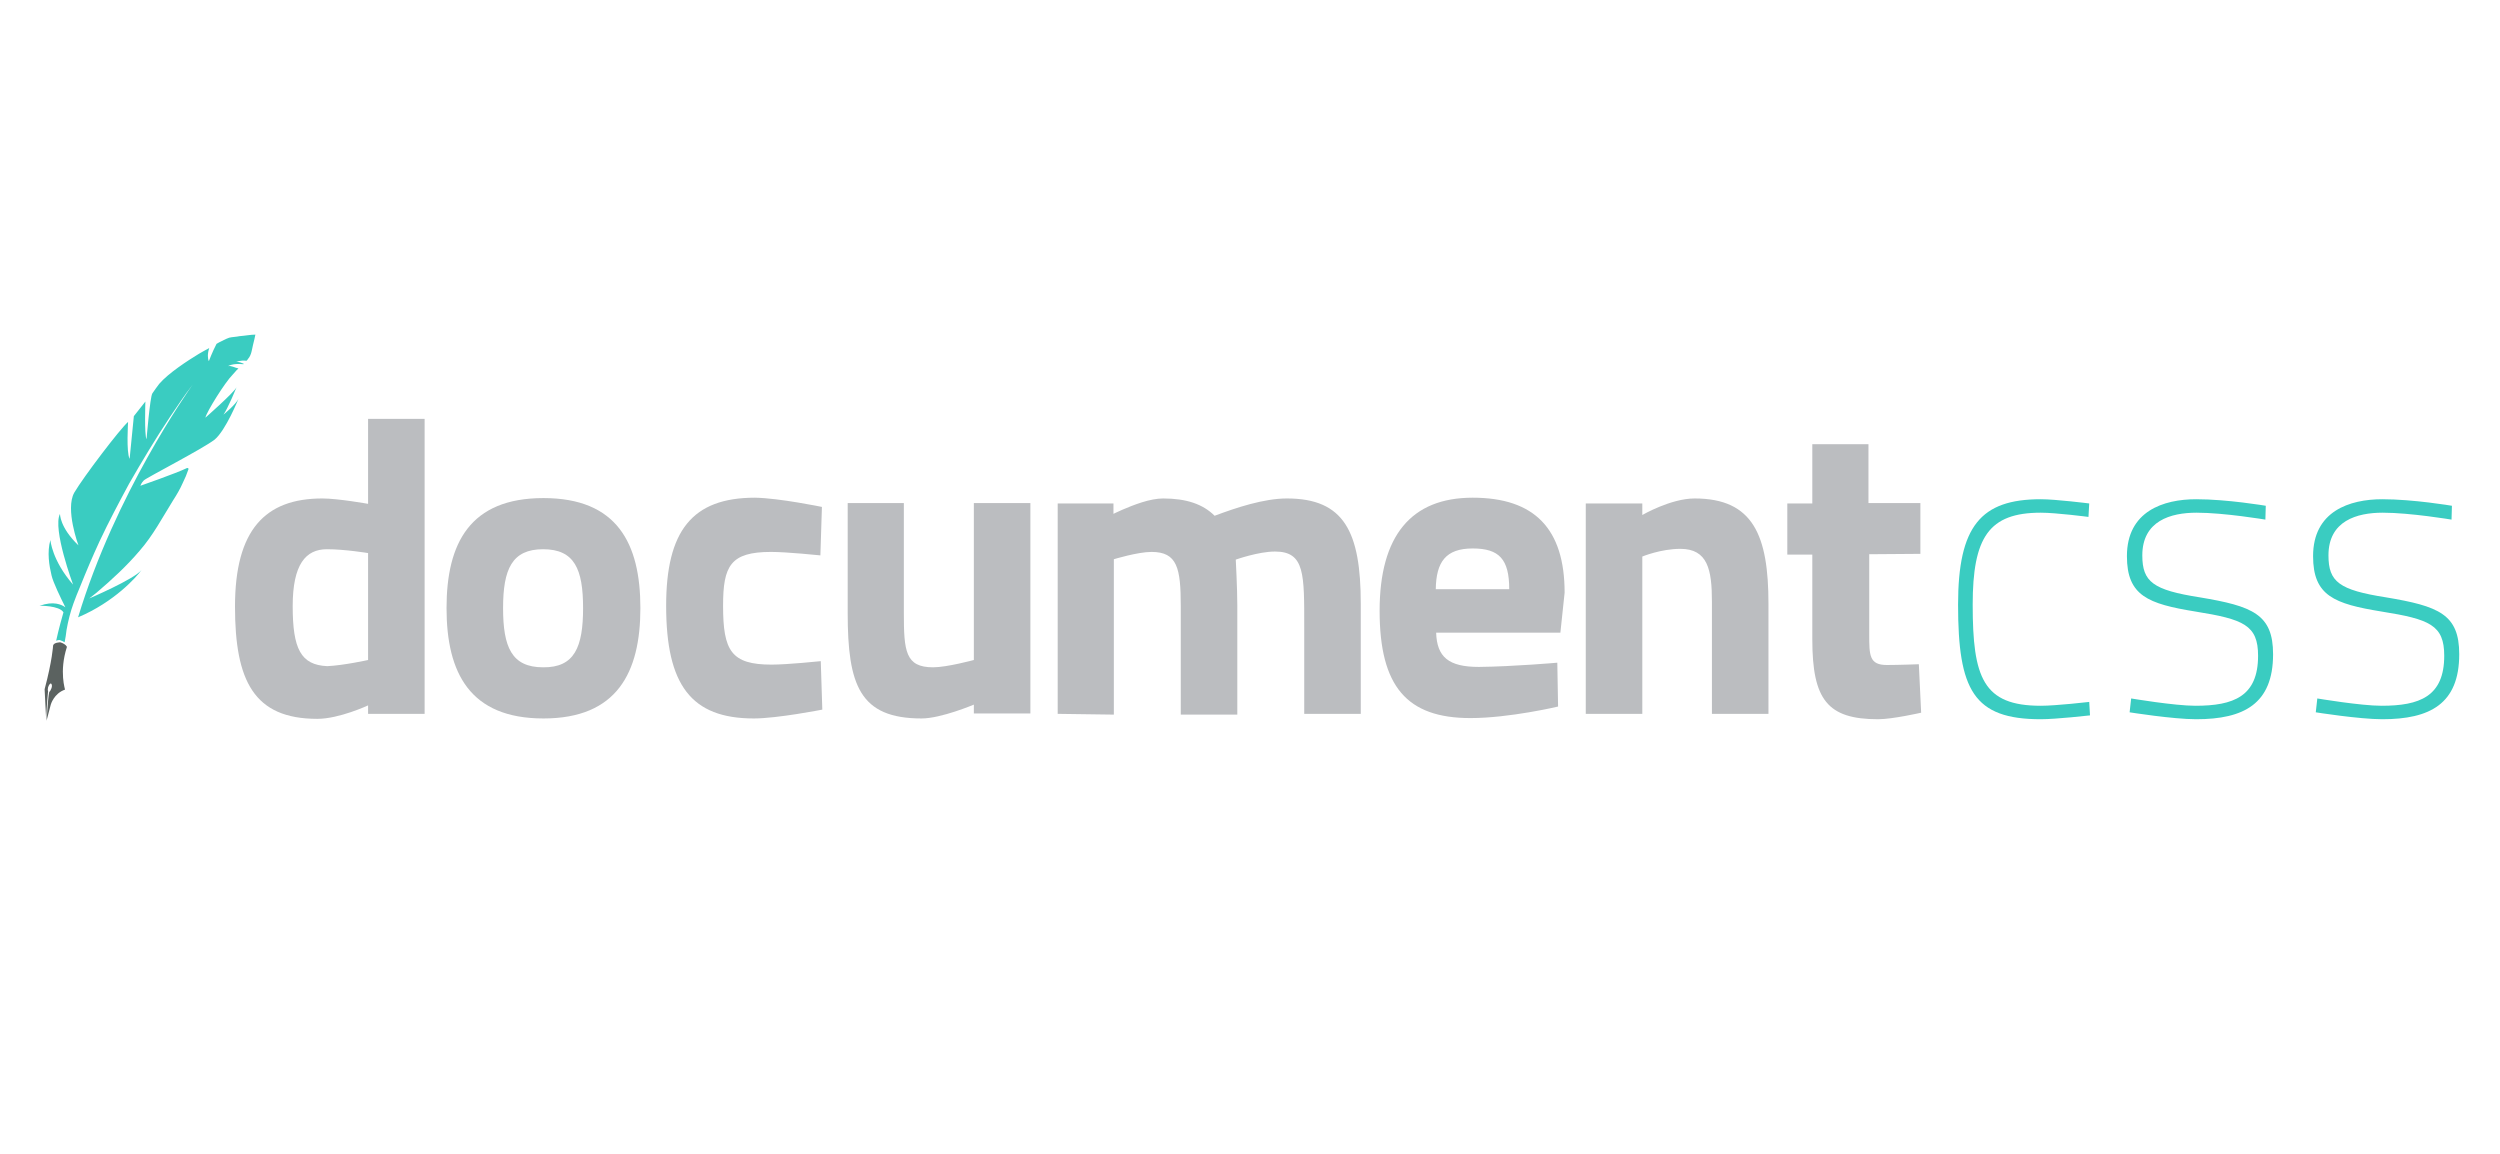
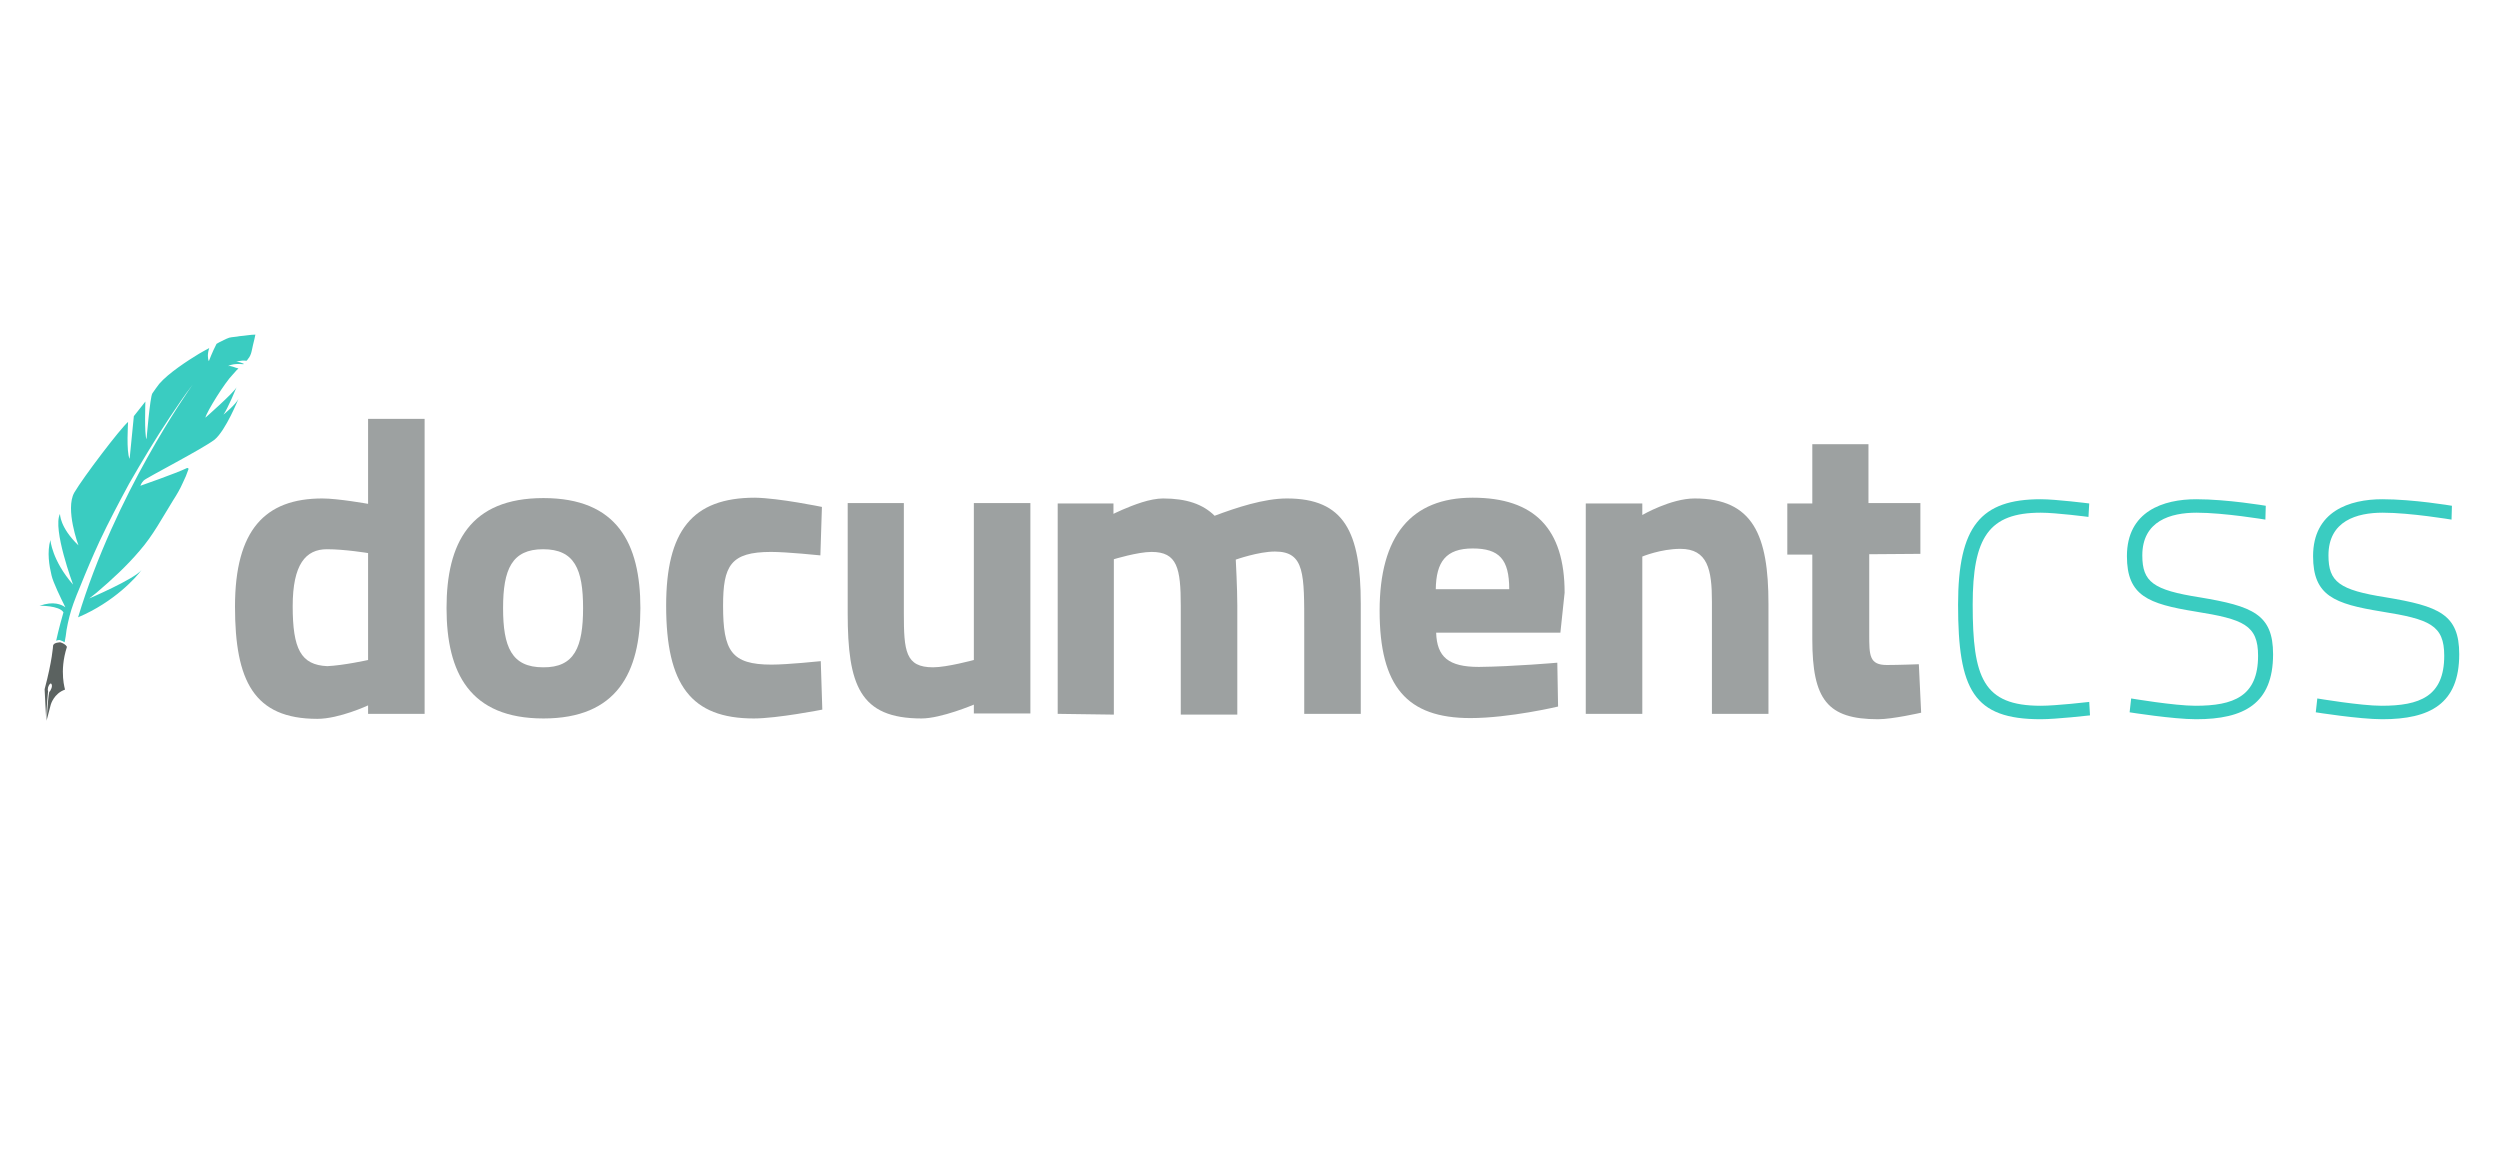
<svg xmlns="http://www.w3.org/2000/svg" version="1.1" id="Layer_1" x="0px" y="0px" width="650px" height="300px" viewBox="0 0 650 300" enable-background="new 0 0 650 300" xml:space="preserve">
  <g>
-     <path fill="#BBBDC0" d="M110.4,185.6H95.7v-2.2c0,0-7.5,3.5-13.2,3.5c-16.5,0-21.4-9.9-21.4-29.2c0-19.9,7.8-28.1,22.7-28.1   c4.1,0,11.9,1.4,11.9,1.4v-22.1h14.7V185.6z M95.7,171.6v-27.8c0,0-6-1-10.7-1c-5.5,0-8.9,3.9-8.9,14.8c0,11.1,2.1,15.3,9,15.6   C89.4,173,95.7,171.6,95.7,171.6z" />
-     <path fill="#BBBDC0" d="M166.5,158.1c0,16.8-6.1,28.7-25.2,28.7s-25.2-11.8-25.2-28.7s6.1-28.6,25.2-28.6   C160.4,129.5,166.5,141.2,166.5,158.1z M151.6,158.1c0-10.1-2.2-15.3-10.4-15.3c-8.1,0-10.4,5.2-10.4,15.3   c0,10.1,2.2,15.4,10.4,15.4C149.4,173.6,151.6,168.2,151.6,158.1z" />
-     <path fill="#BBBDC0" d="M213.7,131.8l-0.4,12.6c0,0-8.7-0.9-12.8-0.9c-10.6,0-12.5,3.6-12.5,14c0,11.7,2.1,15.3,12.6,15.3   c4.2,0,12.8-0.9,12.8-0.9l0.4,12.6c0,0-11.7,2.3-17.8,2.3c-16.3,0-22.8-8.7-22.8-29.3c0-19.4,6.7-28.1,23.1-28.1   C202.6,129.5,213.7,131.8,213.7,131.8z" />
-     <path fill="#BBBDC0" d="M267.9,130.8v54.7h-14.7v-2.3c0,0-8.5,3.6-13.6,3.6c-16.1,0-19.2-8.7-19.2-27.4v-28.6H235v28.6   c0,9.9,0.4,14.1,7.6,14.1c3.6,0,10.6-1.9,10.6-1.9v-40.8L267.9,130.8L267.9,130.8z" />
-     <path fill="#BBBDC0" d="M275,185.6v-54.7h14.5v2.7c0,0,3.6-1.8,7.4-3c1.9-0.6,3.9-1,5.5-1c6.1,0,10.4,1.5,13.4,4.5   c5.6-2.1,12.8-4.5,18.8-4.5c14.9,0,19.2,8.7,19.2,27.4v28.6h-14.7v-22.5c0-13.8,0.2-19.7-7.6-19.7c-4.3,0-10.2,2.1-10.2,2.1   s0.4,7.5,0.4,11.9v28.4h-14.7v-28.2c0-9.9-0.9-14.1-7.6-14.1c-3.6,0-9.8,1.9-9.8,1.9v40.4L275,185.6L275,185.6z" />
-     <path fill="#BBBDC0" d="M404.9,172.3l0.2,11.4c0,0-12.6,3-22.8,3c-16.5,0-23.6-8.2-23.6-27.9c0-19.5,8.2-29.4,24.2-29.4   c16.1,0,23.9,8.1,23.9,24.7l-1.1,10.4h-32.3c0.2,6.3,3.2,8.9,11.1,8.9C393.6,173.3,404.9,172.3,404.9,172.3z M392.4,153.2   c0-7.8-2.6-10.6-9.5-10.6c-7,0-9.5,3.5-9.6,10.6H392.4z" />
-     <path fill="#BBBDC0" d="M412.3,185.6v-54.7h14.7v3c0,0,7.4-4.3,13.6-4.3c15.3,0,19.2,9.7,19.2,27.4v28.6h-14.7v-29.2   c0-8.3-1.1-13.7-8.2-13.7c-5.1,0-9.9,2-9.9,2v40.9H412.3L412.3,185.6z" />
-     <path fill="#BBBDC0" d="M486,144.1v20.8c0,5.5,0,8,4.6,8c3,0,8.3-0.2,8.3-0.2l0.6,12.6c0,0-7.4,1.7-11.2,1.7   c-13.2,0-17.1-5.1-17.1-20.8v-22h-6.5v-13.3h6.5v-15.4h14.6v15.3h13.5V144L486,144.1L486,144.1z" />
+     <path fill="#9da1a1" d="M110.4,185.6H95.7v-2.2c0,0-7.5,3.5-13.2,3.5c-16.5,0-21.4-9.9-21.4-29.2c0-19.9,7.8-28.1,22.7-28.1   c4.1,0,11.9,1.4,11.9,1.4v-22.1h14.7V185.6z M95.7,171.6v-27.8c0,0-6-1-10.7-1c-5.5,0-8.9,3.9-8.9,14.8c0,11.1,2.1,15.3,9,15.6   C89.4,173,95.7,171.6,95.7,171.6z" />
+     <path fill="#9da1a1" d="M166.5,158.1c0,16.8-6.1,28.7-25.2,28.7s-25.2-11.8-25.2-28.7s6.1-28.6,25.2-28.6   C160.4,129.5,166.5,141.2,166.5,158.1z M151.6,158.1c0-10.1-2.2-15.3-10.4-15.3c-8.1,0-10.4,5.2-10.4,15.3   c0,10.1,2.2,15.4,10.4,15.4C149.4,173.6,151.6,168.2,151.6,158.1z" />
+     <path fill="#9da1a1" d="M213.7,131.8l-0.4,12.6c0,0-8.7-0.9-12.8-0.9c-10.6,0-12.5,3.6-12.5,14c0,11.7,2.1,15.3,12.6,15.3   c4.2,0,12.8-0.9,12.8-0.9l0.4,12.6c0,0-11.7,2.3-17.8,2.3c-16.3,0-22.8-8.7-22.8-29.3c0-19.4,6.7-28.1,23.1-28.1   C202.6,129.5,213.7,131.8,213.7,131.8z" />
+     <path fill="#9da1a1" d="M267.9,130.8v54.7h-14.7v-2.3c0,0-8.5,3.6-13.6,3.6c-16.1,0-19.2-8.7-19.2-27.4v-28.6H235v28.6   c0,9.9,0.4,14.1,7.6,14.1c3.6,0,10.6-1.9,10.6-1.9v-40.8L267.9,130.8L267.9,130.8z" />
+     <path fill="#9da1a1" d="M275,185.6v-54.7h14.5v2.7c0,0,3.6-1.8,7.4-3c1.9-0.6,3.9-1,5.5-1c6.1,0,10.4,1.5,13.4,4.5   c5.6-2.1,12.8-4.5,18.8-4.5c14.9,0,19.2,8.7,19.2,27.4v28.6h-14.7v-22.5c0-13.8,0.2-19.7-7.6-19.7c-4.3,0-10.2,2.1-10.2,2.1   s0.4,7.5,0.4,11.9v28.4h-14.7v-28.2c0-9.9-0.9-14.1-7.6-14.1c-3.6,0-9.8,1.9-9.8,1.9v40.4L275,185.6L275,185.6z" />
+     <path fill="#9da1a1" d="M404.9,172.3l0.2,11.4c0,0-12.6,3-22.8,3c-16.5,0-23.6-8.2-23.6-27.9c0-19.5,8.2-29.4,24.2-29.4   c16.1,0,23.9,8.1,23.9,24.7l-1.1,10.4h-32.3c0.2,6.3,3.2,8.9,11.1,8.9C393.6,173.3,404.9,172.3,404.9,172.3z M392.4,153.2   c0-7.8-2.6-10.6-9.5-10.6c-7,0-9.5,3.5-9.6,10.6H392.4z" />
+     <path fill="#9da1a1" d="M412.3,185.6v-54.7h14.7v3c0,0,7.4-4.3,13.6-4.3c15.3,0,19.2,9.7,19.2,27.4v28.6h-14.7v-29.2   c0-8.3-1.1-13.7-8.2-13.7c-5.1,0-9.9,2-9.9,2v40.9H412.3L412.3,185.6z" />
+     <path fill="#9da1a1" d="M486,144.1v20.8c0,5.5,0,8,4.6,8c3,0,8.3-0.2,8.3-0.2l0.6,12.6c0,0-7.4,1.7-11.2,1.7   c-13.2,0-17.1-5.1-17.1-20.8v-22h-6.5v-13.3h6.5v-15.4h14.6v15.3h13.5V144L486,144.1L486,144.1z" />
  </g>
  <path fill="#5B6260" d="M17.4,168.2c0,0-0.2-0.7-1.7-1.2c0,0-1.8,0-1.9,0.9c0,0-0.2,3.8-2.2,11.3l0.4,7.9c0.2-4.4,0.4-6.5,0.5-7.4  c-0.1-0.2-0.1-0.6,0-1c0.2-0.6,0.5-1,0.7-1c0.3,0.1,0.4,0.6,0.2,1.2c-0.2,0.5-0.4,0.9-0.6,1c-0.2,1-0.4,3-0.7,7.5l1.1-4.2  c0,0,0.8-2.9,3.7-3.9C17,179.4,15.3,174.7,17.4,168.2z" />
  <g>
    <g>
      <path fill="#3ACCC1" d="M62.3,87.4c-0.9,0.2-1.9,0.2-2.7,0.4c-0.9,0.3-1.7,0.8-2.6,1.2c-0.4,0.2-0.4,0.2-0.7,0.4    c-1.1,2.1-2,4.5-2,4.5c-0.3-0.6-0.4-1.9,0.1-3.4c-1.1,0.6-1.7,0.9-2.7,1.5c-2.8,1.7-7.9,5-10.3,7.8c-0.6,0.8-1.2,1.6-1.8,2.5    c-0.6,1-1.5,11.9-1.5,11.9c-0.6-1.1-0.3-9.8-0.3-9.8l-3,3.8l-1.1,11.1c-0.9-1.7-0.4-9.6-0.4-9.6c-2,1.7-11.6,14.3-14,18.4    c-2.4,4.3,1.1,13.7,1.1,13.7c-4.9-4.7-4.8-8.2-4.8-8.2c-2,3.9,3.4,18.4,3.4,18.4c-5.5-6.3-5.9-11.6-5.9-11.6    c-0.9,3.2-0.3,6.7,0.3,9.2c0.4,1.8,2.4,5.9,3.6,8.3c-1-0.7-3-1.7-6.7-0.4c0,0,5.1-0.1,6.2,1.7c-0.4,1.4-1.2,4.2-1.9,7.4    c0.4-0.2,0.9-0.2,0.9-0.2c0.6,0.2,1,0.4,1.3,0.6c0.2-1.1,0.4-2.1,0.5-3.2c0.4-2.3,1-4.7,1.8-6.9c0.5-1.4,1.1-2.9,1.7-4.3    c1.6-4,3.3-8,5.1-11.9c2.4-5.1,5-10,7.7-15c3.4-5.9,6.8-11.6,10.6-17.3c1.9-2.8,3.8-5.7,5.9-8.4c-1.2,1.7-20.1,28.4-29.8,60.5    c9.5-4,15.3-10.6,16.5-12.3c-1.9,2.4-13.6,7.4-13.6,7.4l1.9-1.5c4-3.4,7.9-7,11.2-10.9c3.5-4,5.9-8.6,8.7-13.1    c0.9-1.4,1.8-2.9,2.5-4.5c0.6-1.2,1.1-2.4,1.5-3.6c0.1-0.2-0.2-0.4-0.4-0.3c-2.9,1.4-12.1,4.6-12.1,4.6s0.2-0.7,0.9-1.4    c0.7-0.7,15.3-8.2,18.4-10.6c2.9-2.4,6.2-10.6,6.2-10.6c-0.7,1.5-3.9,4.1-3.9,4.1c1.1-1.5,3.4-7.1,3.4-7.1    c-0.7,1.4-8.1,7.9-8.1,7.9c0.3-1.5,5.1-9.2,7.1-11.2c0.6-0.6,0.8-1,1.5-1.6c-1-0.2-1.9-0.8-2.7-0.6c0,0,1.1-0.8,4-0.5l0.1-0.1    c-0.4-0.2-1.4-0.6-2-0.5c0,0,1.1-0.5,2.7-0.3c0.2-0.2,0.2-0.2,0.4-0.5c0.9-1,1-2.5,1.3-3.7c0.1-0.2,0.6-2.6,0.6-2.6    C65.2,87,63.7,87.3,62.3,87.4z" />
      <path fill="#3ACCC1" d="M37.2,148.8C37.5,148.4,37.5,148.3,37.2,148.8L37.2,148.8z" />
      <path fill="#3ACCC1" d="M37.2,148.8C37.2,148.8,37.1,148.8,37.2,148.8C37.1,148.8,37.1,148.8,37.2,148.8L37.2,148.8z" />
    </g>
    <g enable-background="new    ">
      <path fill="#3ACCC1" d="M543.2,130.9l-0.2,3.5c0,0-8.4-1.1-12.4-1.1c-13.5,0-17.7,6.4-17.7,23.9c0,19,2.7,26.3,17.7,26.3    c4,0,12.6-1,12.6-1l0.2,3.5c0,0-8.8,1-12.8,1c-17.5,0-21.5-7.6-21.5-29.8c0-20.4,5.9-27.4,21.5-27.4    C534.5,129.8,543.2,130.9,543.2,130.9z" />
      <path fill="#3ACCC1" d="M589,135.1c0,0-10.7-1.8-17.9-1.8c-6.7,0-14.1,2.1-14.1,11.1c0,6.9,2.8,9,14.9,10.9    c13.8,2.3,19.1,4.4,19.1,14.8c0,12.9-7.6,16.9-20,16.9c-6,0-17.3-1.8-17.3-1.8l0.4-3.6c0,0,11.3,1.9,16.7,1.9    c9.9,0,16.3-2.4,16.3-13c0-8-3.8-9.5-16.3-11.5c-12.3-2-17.8-4.1-17.8-14.4c0-11.7,9.5-14.8,18-14.8c8.1,0,18.1,1.7,18.1,1.7    L589,135.1z" />
      <path fill="#3ACCC1" d="M637.4,135.1c0,0-10.7-1.8-17.9-1.8c-6.7,0-14.1,2.1-14.1,11.1c0,6.9,2.8,9,14.9,10.9    c13.8,2.3,19.1,4.4,19.1,14.8c0,12.9-7.6,16.9-20,16.9c-6,0-17.3-1.8-17.3-1.8l0.4-3.6c0,0,11.3,1.9,16.7,1.9    c9.9,0,16.3-2.4,16.3-13c0-8-3.8-9.5-16.3-11.5c-12.3-2-17.8-4.1-17.8-14.4c0-11.7,9.5-14.8,18-14.8c8.1,0,18.1,1.7,18.1,1.7    L637.4,135.1z" />
    </g>
  </g>
</svg>
